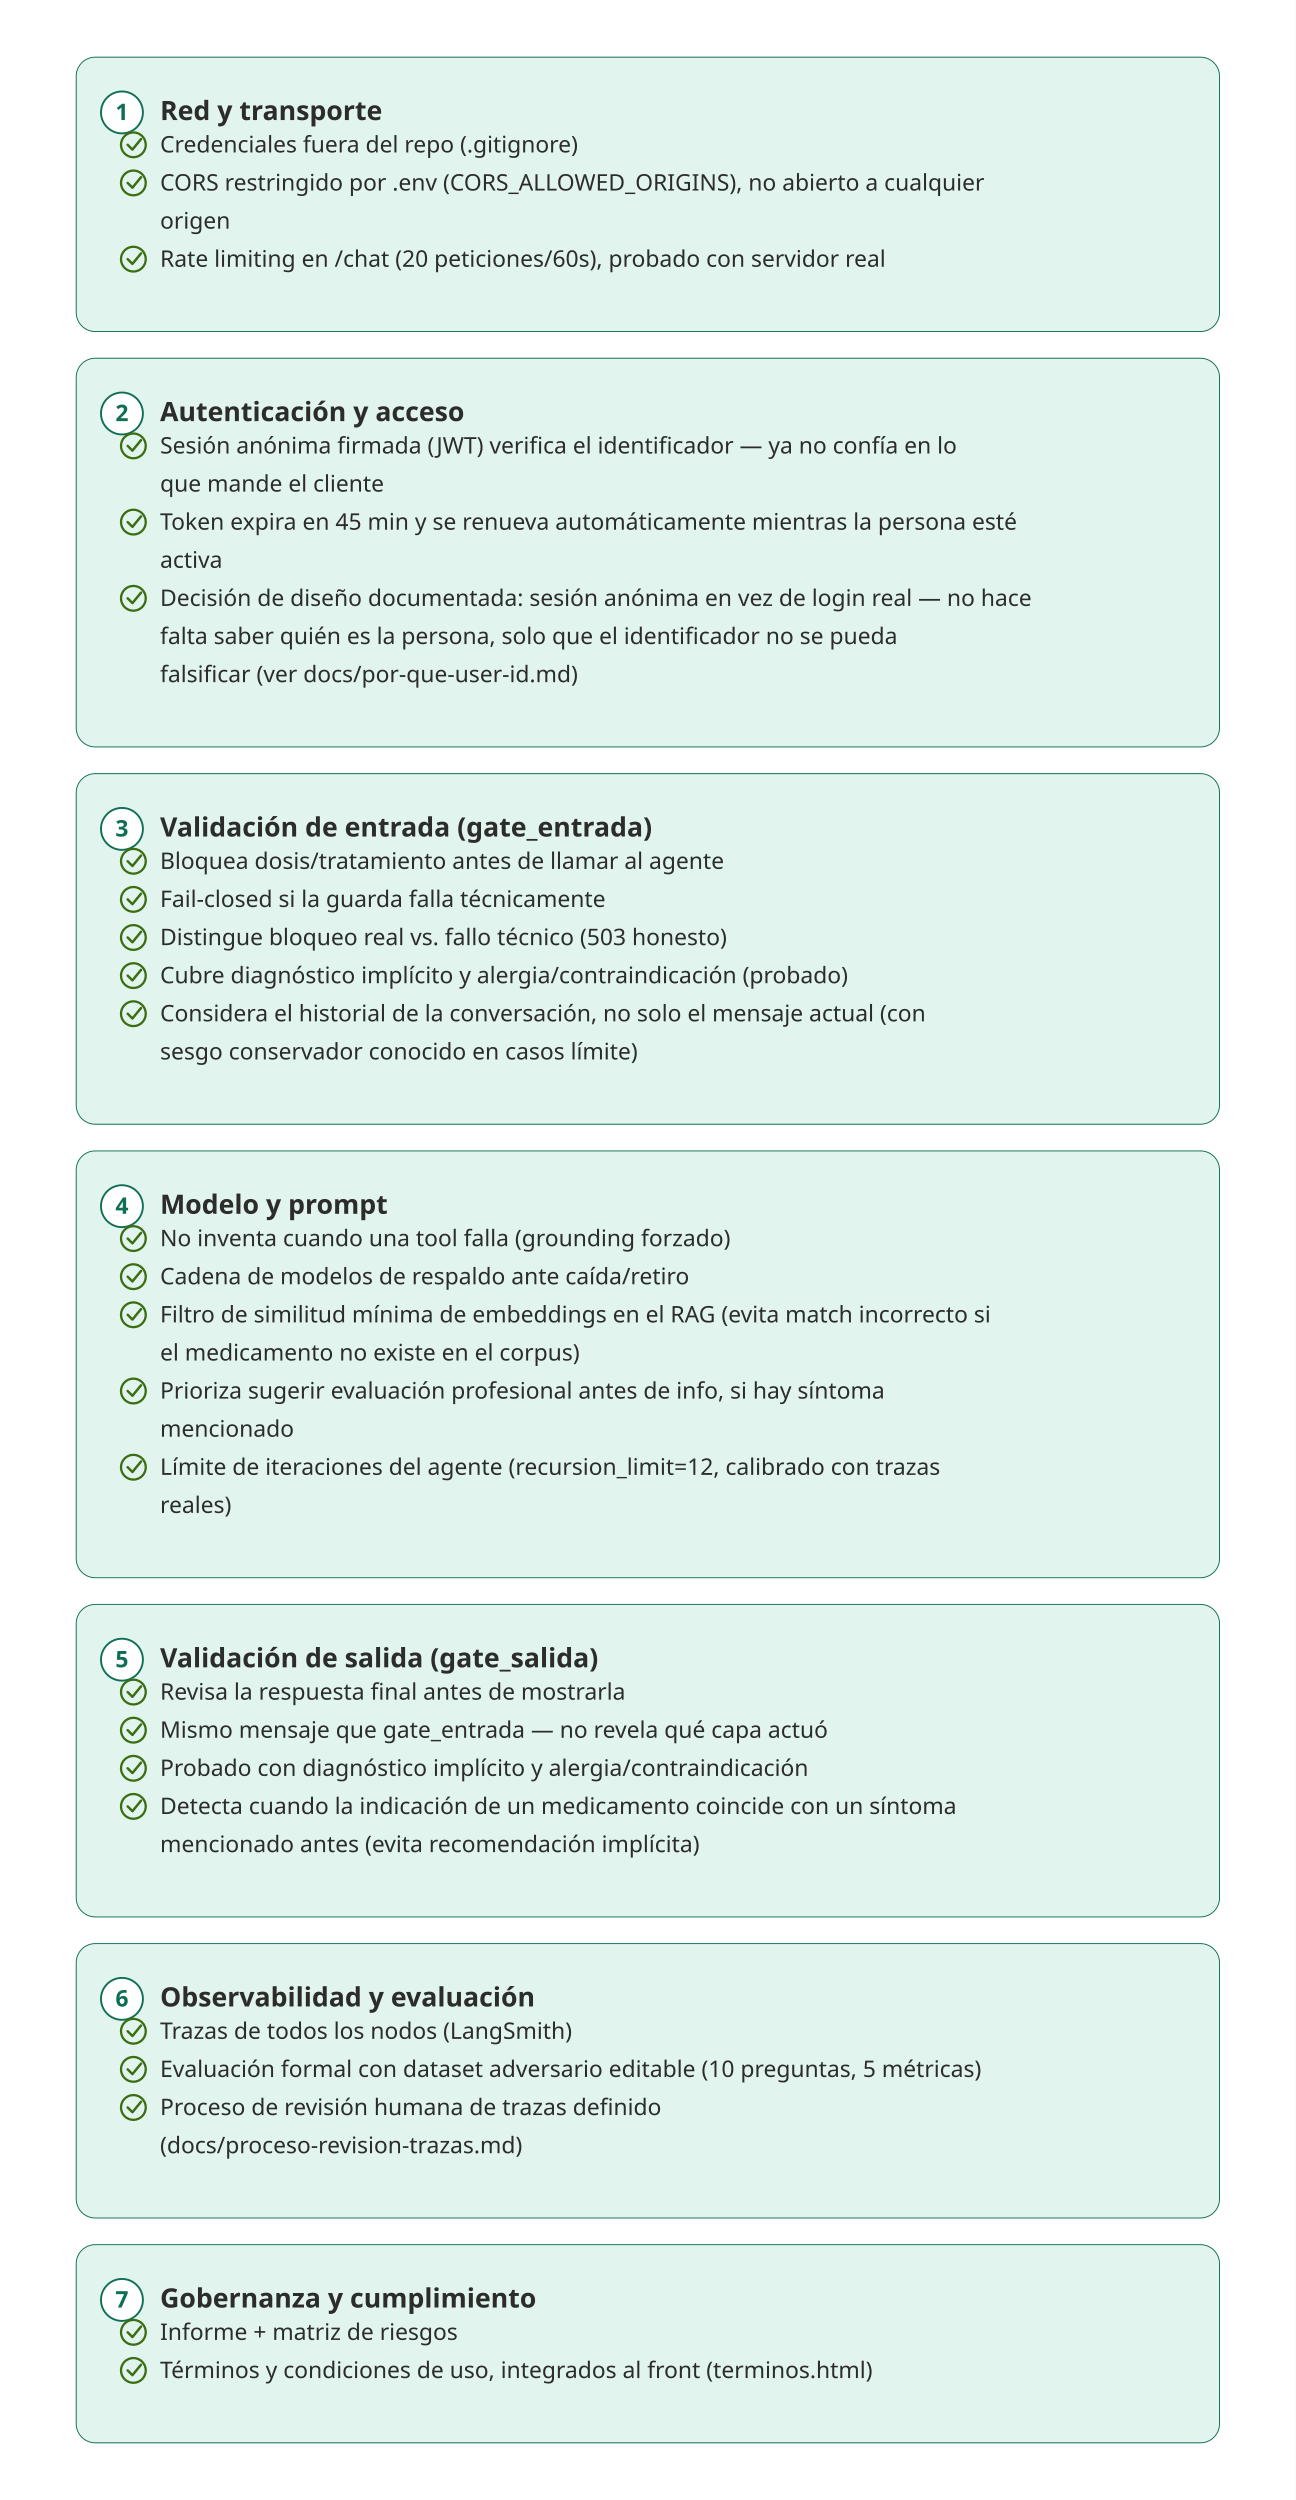
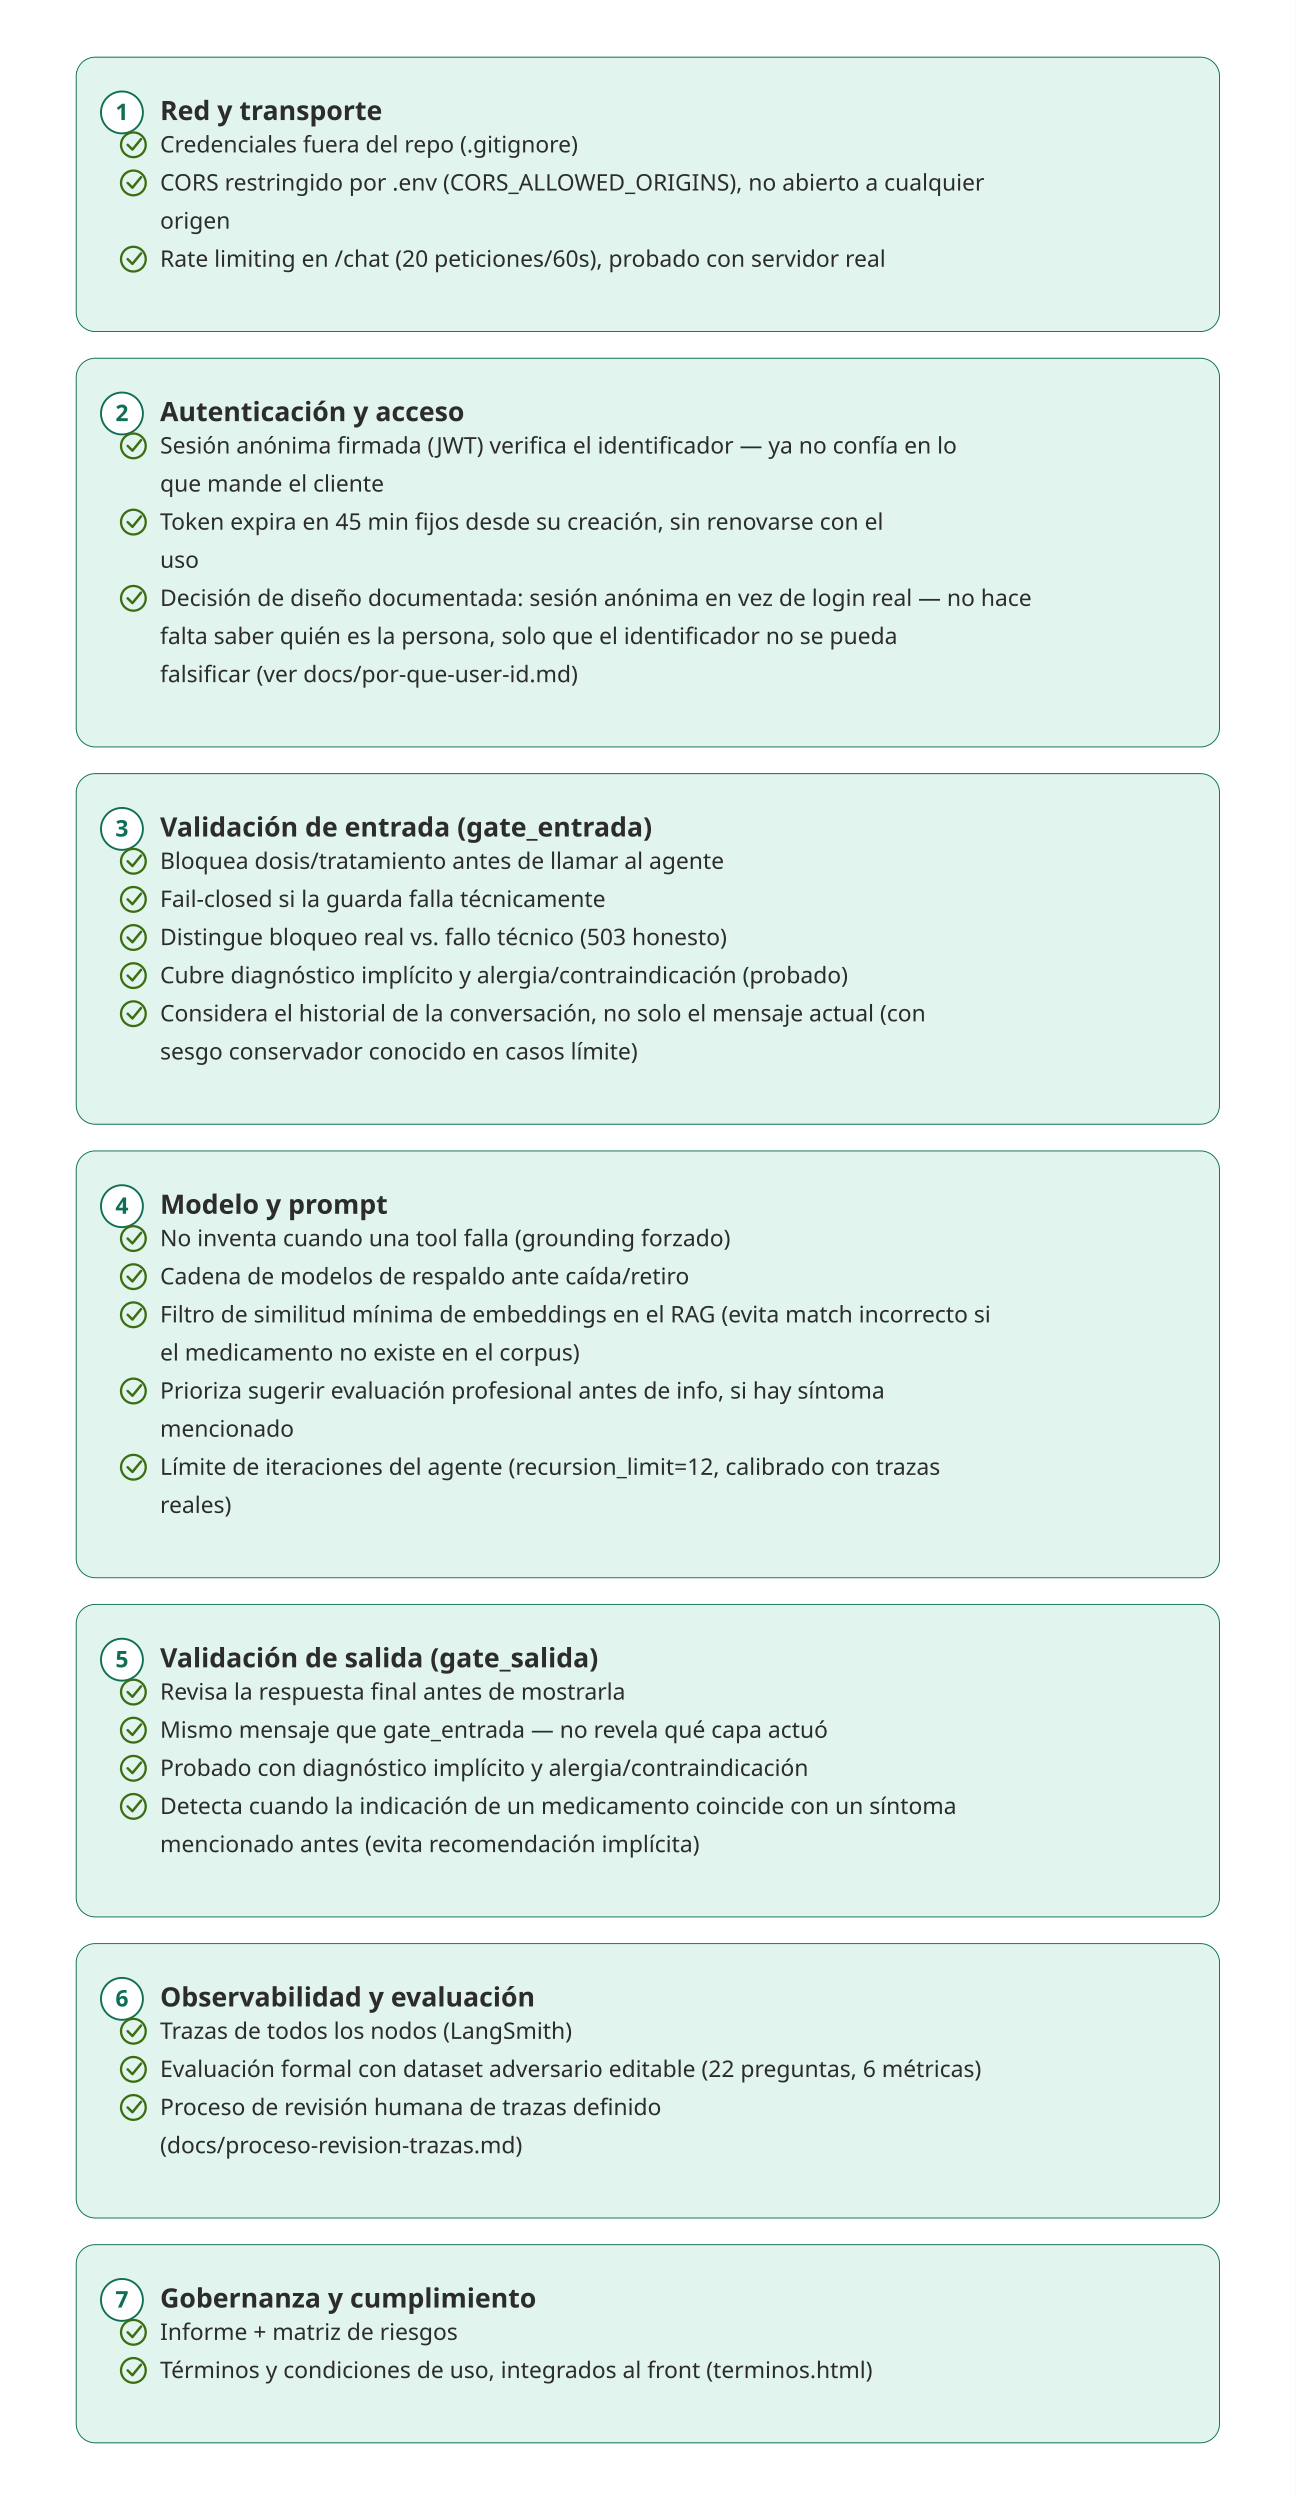
<svg xmlns="http://www.w3.org/2000/svg" width="680" height="1312" viewBox="0 0 680 1312" role="img">
  <rect width="680" height="1312" fill="#ffffff" />
  <rect x="40" y="30" width="600" height="144" rx="10" fill="#e1f5ee" stroke="#0f6e56" stroke-width="0.5" />
  <circle cx="64" cy="59.0" r="11" fill="#ffffff" stroke="#0f6e56" stroke-width="1" />
  <text x="64" y="63.0" text-anchor="middle" font-family="sans-serif" font-size="12" font-weight="700" fill="#0f6e56">1</text>
  <text x="84" y="63.0" font-family="sans-serif" font-size="14" font-weight="700" fill="#2c2c2a">Red y transporte</text>
  <circle cx="70" cy="76" r="6.5" fill="none" stroke="#3b6d11" stroke-width="1.2" />
  <path d="M67,76 L69.5,78.5 L74,73" fill="none" stroke="#3b6d11" stroke-width="1.3" stroke-linecap="round" stroke-linejoin="round" />
  <text x="84" y="80" font-family="sans-serif" font-size="12" fill="#2c2c2a">Credenciales fuera del repo (.gitignore)</text>
  <circle cx="70" cy="96" r="6.5" fill="none" stroke="#3b6d11" stroke-width="1.2" />
  <path d="M67,96 L69.5,98.5 L74,93" fill="none" stroke="#3b6d11" stroke-width="1.3" stroke-linecap="round" stroke-linejoin="round" />
  <text x="84" y="100" font-family="sans-serif" font-size="12" fill="#2c2c2a">CORS restringido por .env (CORS_ALLOWED_ORIGINS), no abierto a cualquier</text>
  <text x="84" y="120" font-family="sans-serif" font-size="12" fill="#2c2c2a">origen</text>
  <circle cx="70" cy="136" r="6.5" fill="none" stroke="#3b6d11" stroke-width="1.2" />
  <path d="M67,136 L69.5,138.5 L74,133" fill="none" stroke="#3b6d11" stroke-width="1.3" stroke-linecap="round" stroke-linejoin="round" />
  <text x="84" y="140" font-family="sans-serif" font-size="12" fill="#2c2c2a">Rate limiting en /chat (20 peticiones/60s), probado con servidor real</text>
  <rect x="40" y="188" width="600" height="204" rx="10" fill="#e1f5ee" stroke="#0f6e56" stroke-width="0.5" />
  <circle cx="64" cy="217.0" r="11" fill="#ffffff" stroke="#0f6e56" stroke-width="1" />
  <text x="64" y="221.0" text-anchor="middle" font-family="sans-serif" font-size="12" font-weight="700" fill="#0f6e56">2</text>
  <text x="84" y="221.0" font-family="sans-serif" font-size="14" font-weight="700" fill="#2c2c2a">Autenticación y acceso</text>
  <circle cx="70" cy="234" r="6.5" fill="none" stroke="#3b6d11" stroke-width="1.2" />
  <path d="M67,234 L69.5,236.5 L74,231" fill="none" stroke="#3b6d11" stroke-width="1.3" stroke-linecap="round" stroke-linejoin="round" />
  <text x="84" y="238" font-family="sans-serif" font-size="12" fill="#2c2c2a">Sesión anónima firmada (JWT) verifica el identificador — ya no confía en lo</text>
  <text x="84" y="258" font-family="sans-serif" font-size="12" fill="#2c2c2a">que mande el cliente</text>
  <circle cx="70" cy="274" r="6.5" fill="none" stroke="#3b6d11" stroke-width="1.2" />
  <path d="M67,274 L69.5,276.5 L74,271" fill="none" stroke="#3b6d11" stroke-width="1.3" stroke-linecap="round" stroke-linejoin="round" />
-   <text x="84" y="278" font-family="sans-serif" font-size="12" fill="#2c2c2a">Token expira en 45 min y se renueva automáticamente mientras la persona esté</text>
-   <text x="84" y="298" font-family="sans-serif" font-size="12" fill="#2c2c2a">activa</text>
+   <text x="84" y="278" font-family="sans-serif" font-size="12" fill="#2c2c2a">Token expira en 45 min fijos desde su creación, sin renovarse con el</text>
+   <text x="84" y="298" font-family="sans-serif" font-size="12" fill="#2c2c2a">uso</text>
  <circle cx="70" cy="314" r="6.5" fill="none" stroke="#3b6d11" stroke-width="1.2" />
  <path d="M67,314 L69.5,316.5 L74,311" fill="none" stroke="#3b6d11" stroke-width="1.3" stroke-linecap="round" stroke-linejoin="round" />
  <text x="84" y="318" font-family="sans-serif" font-size="12" fill="#2c2c2a">Decisión de diseño documentada: sesión anónima en vez de login real — no hace</text>
  <text x="84" y="338" font-family="sans-serif" font-size="12" fill="#2c2c2a">falta saber quién es la persona, solo que el identificador no se pueda</text>
  <text x="84" y="358" font-family="sans-serif" font-size="12" fill="#2c2c2a">falsificar (ver docs/por-que-user-id.md)</text>
  <rect x="40" y="406" width="600" height="184" rx="10" fill="#e1f5ee" stroke="#0f6e56" stroke-width="0.5" />
  <circle cx="64" cy="435.0" r="11" fill="#ffffff" stroke="#0f6e56" stroke-width="1" />
  <text x="64" y="439.0" text-anchor="middle" font-family="sans-serif" font-size="12" font-weight="700" fill="#0f6e56">3</text>
  <text x="84" y="439.0" font-family="sans-serif" font-size="14" font-weight="700" fill="#2c2c2a">Validación de entrada (gate_entrada)</text>
  <circle cx="70" cy="452" r="6.5" fill="none" stroke="#3b6d11" stroke-width="1.2" />
  <path d="M67,452 L69.5,454.5 L74,449" fill="none" stroke="#3b6d11" stroke-width="1.3" stroke-linecap="round" stroke-linejoin="round" />
  <text x="84" y="456" font-family="sans-serif" font-size="12" fill="#2c2c2a">Bloquea dosis/tratamiento antes de llamar al agente</text>
  <circle cx="70" cy="472" r="6.5" fill="none" stroke="#3b6d11" stroke-width="1.2" />
  <path d="M67,472 L69.5,474.5 L74,469" fill="none" stroke="#3b6d11" stroke-width="1.3" stroke-linecap="round" stroke-linejoin="round" />
  <text x="84" y="476" font-family="sans-serif" font-size="12" fill="#2c2c2a">Fail-closed si la guarda falla técnicamente</text>
  <circle cx="70" cy="492" r="6.5" fill="none" stroke="#3b6d11" stroke-width="1.2" />
  <path d="M67,492 L69.5,494.5 L74,489" fill="none" stroke="#3b6d11" stroke-width="1.3" stroke-linecap="round" stroke-linejoin="round" />
  <text x="84" y="496" font-family="sans-serif" font-size="12" fill="#2c2c2a">Distingue bloqueo real vs. fallo técnico (503 honesto)</text>
  <circle cx="70" cy="512" r="6.5" fill="none" stroke="#3b6d11" stroke-width="1.2" />
  <path d="M67,512 L69.5,514.5 L74,509" fill="none" stroke="#3b6d11" stroke-width="1.3" stroke-linecap="round" stroke-linejoin="round" />
  <text x="84" y="516" font-family="sans-serif" font-size="12" fill="#2c2c2a">Cubre diagnóstico implícito y alergia/contraindicación (probado)</text>
  <circle cx="70" cy="532" r="6.5" fill="none" stroke="#3b6d11" stroke-width="1.2" />
  <path d="M67,532 L69.5,534.5 L74,529" fill="none" stroke="#3b6d11" stroke-width="1.3" stroke-linecap="round" stroke-linejoin="round" />
  <text x="84" y="536" font-family="sans-serif" font-size="12" fill="#2c2c2a">Considera el historial de la conversación, no solo el mensaje actual (con</text>
  <text x="84" y="556" font-family="sans-serif" font-size="12" fill="#2c2c2a">sesgo conservador conocido en casos límite)</text>
  <rect x="40" y="604" width="600" height="224" rx="10" fill="#e1f5ee" stroke="#0f6e56" stroke-width="0.5" />
  <circle cx="64" cy="633.0" r="11" fill="#ffffff" stroke="#0f6e56" stroke-width="1" />
  <text x="64" y="637.0" text-anchor="middle" font-family="sans-serif" font-size="12" font-weight="700" fill="#0f6e56">4</text>
  <text x="84" y="637.0" font-family="sans-serif" font-size="14" font-weight="700" fill="#2c2c2a">Modelo y prompt</text>
  <circle cx="70" cy="650" r="6.5" fill="none" stroke="#3b6d11" stroke-width="1.2" />
  <path d="M67,650 L69.5,652.5 L74,647" fill="none" stroke="#3b6d11" stroke-width="1.3" stroke-linecap="round" stroke-linejoin="round" />
  <text x="84" y="654" font-family="sans-serif" font-size="12" fill="#2c2c2a">No inventa cuando una tool falla (grounding forzado)</text>
  <circle cx="70" cy="670" r="6.5" fill="none" stroke="#3b6d11" stroke-width="1.2" />
  <path d="M67,670 L69.5,672.5 L74,667" fill="none" stroke="#3b6d11" stroke-width="1.3" stroke-linecap="round" stroke-linejoin="round" />
  <text x="84" y="674" font-family="sans-serif" font-size="12" fill="#2c2c2a">Cadena de modelos de respaldo ante caída/retiro</text>
  <circle cx="70" cy="690" r="6.5" fill="none" stroke="#3b6d11" stroke-width="1.2" />
  <path d="M67,690 L69.5,692.5 L74,687" fill="none" stroke="#3b6d11" stroke-width="1.3" stroke-linecap="round" stroke-linejoin="round" />
  <text x="84" y="694" font-family="sans-serif" font-size="12" fill="#2c2c2a">Filtro de similitud mínima de embeddings en el RAG (evita match incorrecto si</text>
  <text x="84" y="714" font-family="sans-serif" font-size="12" fill="#2c2c2a">el medicamento no existe en el corpus)</text>
  <circle cx="70" cy="730" r="6.5" fill="none" stroke="#3b6d11" stroke-width="1.2" />
  <path d="M67,730 L69.5,732.5 L74,727" fill="none" stroke="#3b6d11" stroke-width="1.3" stroke-linecap="round" stroke-linejoin="round" />
  <text x="84" y="734" font-family="sans-serif" font-size="12" fill="#2c2c2a">Prioriza sugerir evaluación profesional antes de info, si hay síntoma</text>
  <text x="84" y="754" font-family="sans-serif" font-size="12" fill="#2c2c2a">mencionado</text>
  <circle cx="70" cy="770" r="6.5" fill="none" stroke="#3b6d11" stroke-width="1.2" />
  <path d="M67,770 L69.5,772.5 L74,767" fill="none" stroke="#3b6d11" stroke-width="1.3" stroke-linecap="round" stroke-linejoin="round" />
  <text x="84" y="774" font-family="sans-serif" font-size="12" fill="#2c2c2a">Límite de iteraciones del agente (recursion_limit=12, calibrado con trazas</text>
  <text x="84" y="794" font-family="sans-serif" font-size="12" fill="#2c2c2a">reales)</text>
  <rect x="40" y="842" width="600" height="164" rx="10" fill="#e1f5ee" stroke="#0f6e56" stroke-width="0.5" />
  <circle cx="64" cy="871.0" r="11" fill="#ffffff" stroke="#0f6e56" stroke-width="1" />
  <text x="64" y="875.0" text-anchor="middle" font-family="sans-serif" font-size="12" font-weight="700" fill="#0f6e56">5</text>
  <text x="84" y="875.0" font-family="sans-serif" font-size="14" font-weight="700" fill="#2c2c2a">Validación de salida (gate_salida)</text>
  <circle cx="70" cy="888" r="6.5" fill="none" stroke="#3b6d11" stroke-width="1.2" />
  <path d="M67,888 L69.5,890.5 L74,885" fill="none" stroke="#3b6d11" stroke-width="1.3" stroke-linecap="round" stroke-linejoin="round" />
  <text x="84" y="892" font-family="sans-serif" font-size="12" fill="#2c2c2a">Revisa la respuesta final antes de mostrarla</text>
  <circle cx="70" cy="908" r="6.5" fill="none" stroke="#3b6d11" stroke-width="1.2" />
  <path d="M67,908 L69.5,910.5 L74,905" fill="none" stroke="#3b6d11" stroke-width="1.3" stroke-linecap="round" stroke-linejoin="round" />
  <text x="84" y="912" font-family="sans-serif" font-size="12" fill="#2c2c2a">Mismo mensaje que gate_entrada — no revela qué capa actuó</text>
  <circle cx="70" cy="928" r="6.5" fill="none" stroke="#3b6d11" stroke-width="1.2" />
  <path d="M67,928 L69.5,930.5 L74,925" fill="none" stroke="#3b6d11" stroke-width="1.3" stroke-linecap="round" stroke-linejoin="round" />
  <text x="84" y="932" font-family="sans-serif" font-size="12" fill="#2c2c2a">Probado con diagnóstico implícito y alergia/contraindicación</text>
  <circle cx="70" cy="948" r="6.5" fill="none" stroke="#3b6d11" stroke-width="1.2" />
  <path d="M67,948 L69.5,950.5 L74,945" fill="none" stroke="#3b6d11" stroke-width="1.3" stroke-linecap="round" stroke-linejoin="round" />
  <text x="84" y="952" font-family="sans-serif" font-size="12" fill="#2c2c2a">Detecta cuando la indicación de un medicamento coincide con un síntoma</text>
  <text x="84" y="972" font-family="sans-serif" font-size="12" fill="#2c2c2a">mencionado antes (evita recomendación implícita)</text>
  <rect x="40" y="1020" width="600" height="144" rx="10" fill="#e1f5ee" stroke="#0f6e56" stroke-width="0.5" />
  <circle cx="64" cy="1049.0" r="11" fill="#ffffff" stroke="#0f6e56" stroke-width="1" />
  <text x="64" y="1053.0" text-anchor="middle" font-family="sans-serif" font-size="12" font-weight="700" fill="#0f6e56">6</text>
  <text x="84" y="1053.0" font-family="sans-serif" font-size="14" font-weight="700" fill="#2c2c2a">Observabilidad y evaluación</text>
  <circle cx="70" cy="1066" r="6.5" fill="none" stroke="#3b6d11" stroke-width="1.2" />
  <path d="M67,1066 L69.5,1068.5 L74,1063" fill="none" stroke="#3b6d11" stroke-width="1.3" stroke-linecap="round" stroke-linejoin="round" />
  <text x="84" y="1070" font-family="sans-serif" font-size="12" fill="#2c2c2a">Trazas de todos los nodos (LangSmith)</text>
  <circle cx="70" cy="1086" r="6.5" fill="none" stroke="#3b6d11" stroke-width="1.2" />
  <path d="M67,1086 L69.5,1088.5 L74,1083" fill="none" stroke="#3b6d11" stroke-width="1.3" stroke-linecap="round" stroke-linejoin="round" />
-   <text x="84" y="1090" font-family="sans-serif" font-size="12" fill="#2c2c2a">Evaluación formal con dataset adversario editable (10 preguntas, 5 métricas)</text>
+   <text x="84" y="1090" font-family="sans-serif" font-size="12" fill="#2c2c2a">Evaluación formal con dataset adversario editable (22 preguntas, 6 métricas)</text>
  <circle cx="70" cy="1106" r="6.5" fill="none" stroke="#3b6d11" stroke-width="1.2" />
  <path d="M67,1106 L69.5,1108.5 L74,1103" fill="none" stroke="#3b6d11" stroke-width="1.3" stroke-linecap="round" stroke-linejoin="round" />
  <text x="84" y="1110" font-family="sans-serif" font-size="12" fill="#2c2c2a">Proceso de revisión humana de trazas definido</text>
  <text x="84" y="1130" font-family="sans-serif" font-size="12" fill="#2c2c2a">(docs/proceso-revision-trazas.md)</text>
  <rect x="40" y="1178" width="600" height="104" rx="10" fill="#e1f5ee" stroke="#0f6e56" stroke-width="0.5" />
  <circle cx="64" cy="1207.0" r="11" fill="#ffffff" stroke="#0f6e56" stroke-width="1" />
  <text x="64" y="1211.0" text-anchor="middle" font-family="sans-serif" font-size="12" font-weight="700" fill="#0f6e56">7</text>
  <text x="84" y="1211.0" font-family="sans-serif" font-size="14" font-weight="700" fill="#2c2c2a">Gobernanza y cumplimiento</text>
  <circle cx="70" cy="1224" r="6.5" fill="none" stroke="#3b6d11" stroke-width="1.2" />
  <path d="M67,1224 L69.5,1226.5 L74,1221" fill="none" stroke="#3b6d11" stroke-width="1.3" stroke-linecap="round" stroke-linejoin="round" />
  <text x="84" y="1228" font-family="sans-serif" font-size="12" fill="#2c2c2a">Informe + matriz de riesgos</text>
  <circle cx="70" cy="1244" r="6.5" fill="none" stroke="#3b6d11" stroke-width="1.2" />
  <path d="M67,1244 L69.5,1246.5 L74,1241" fill="none" stroke="#3b6d11" stroke-width="1.3" stroke-linecap="round" stroke-linejoin="round" />
  <text x="84" y="1248" font-family="sans-serif" font-size="12" fill="#2c2c2a">Términos y condiciones de uso, integrados al front (terminos.html)</text>
</svg>
